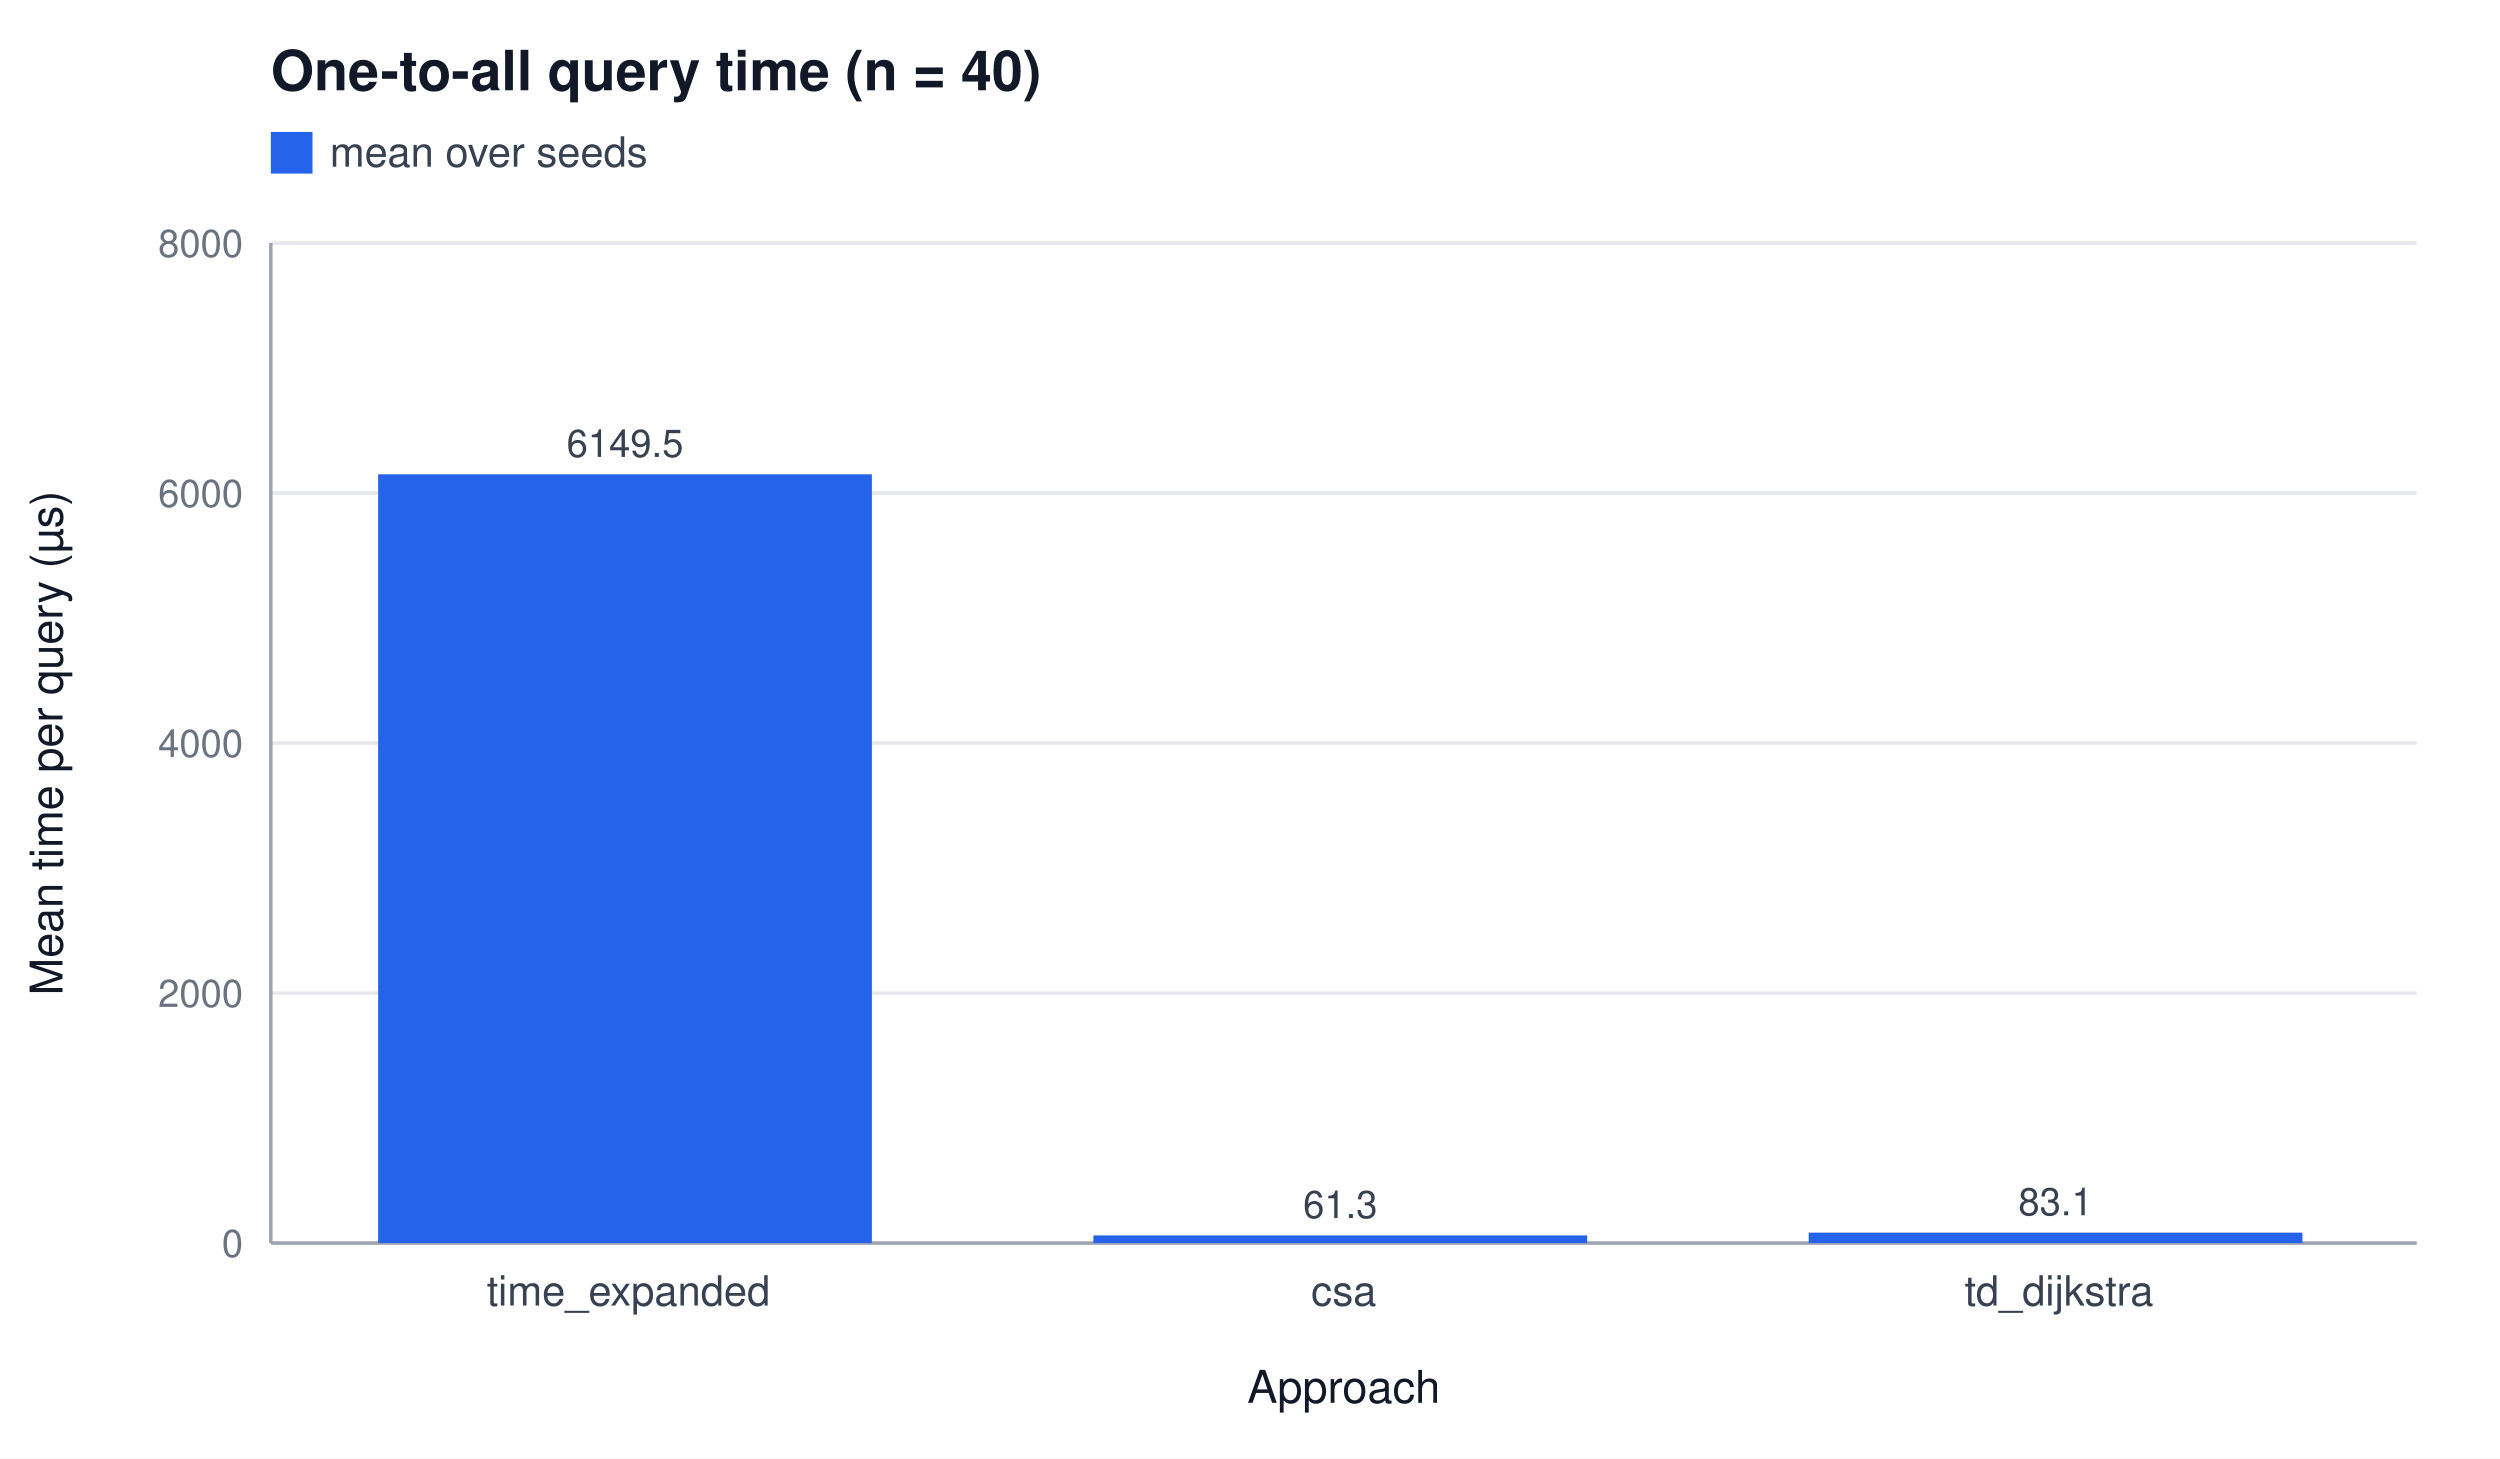
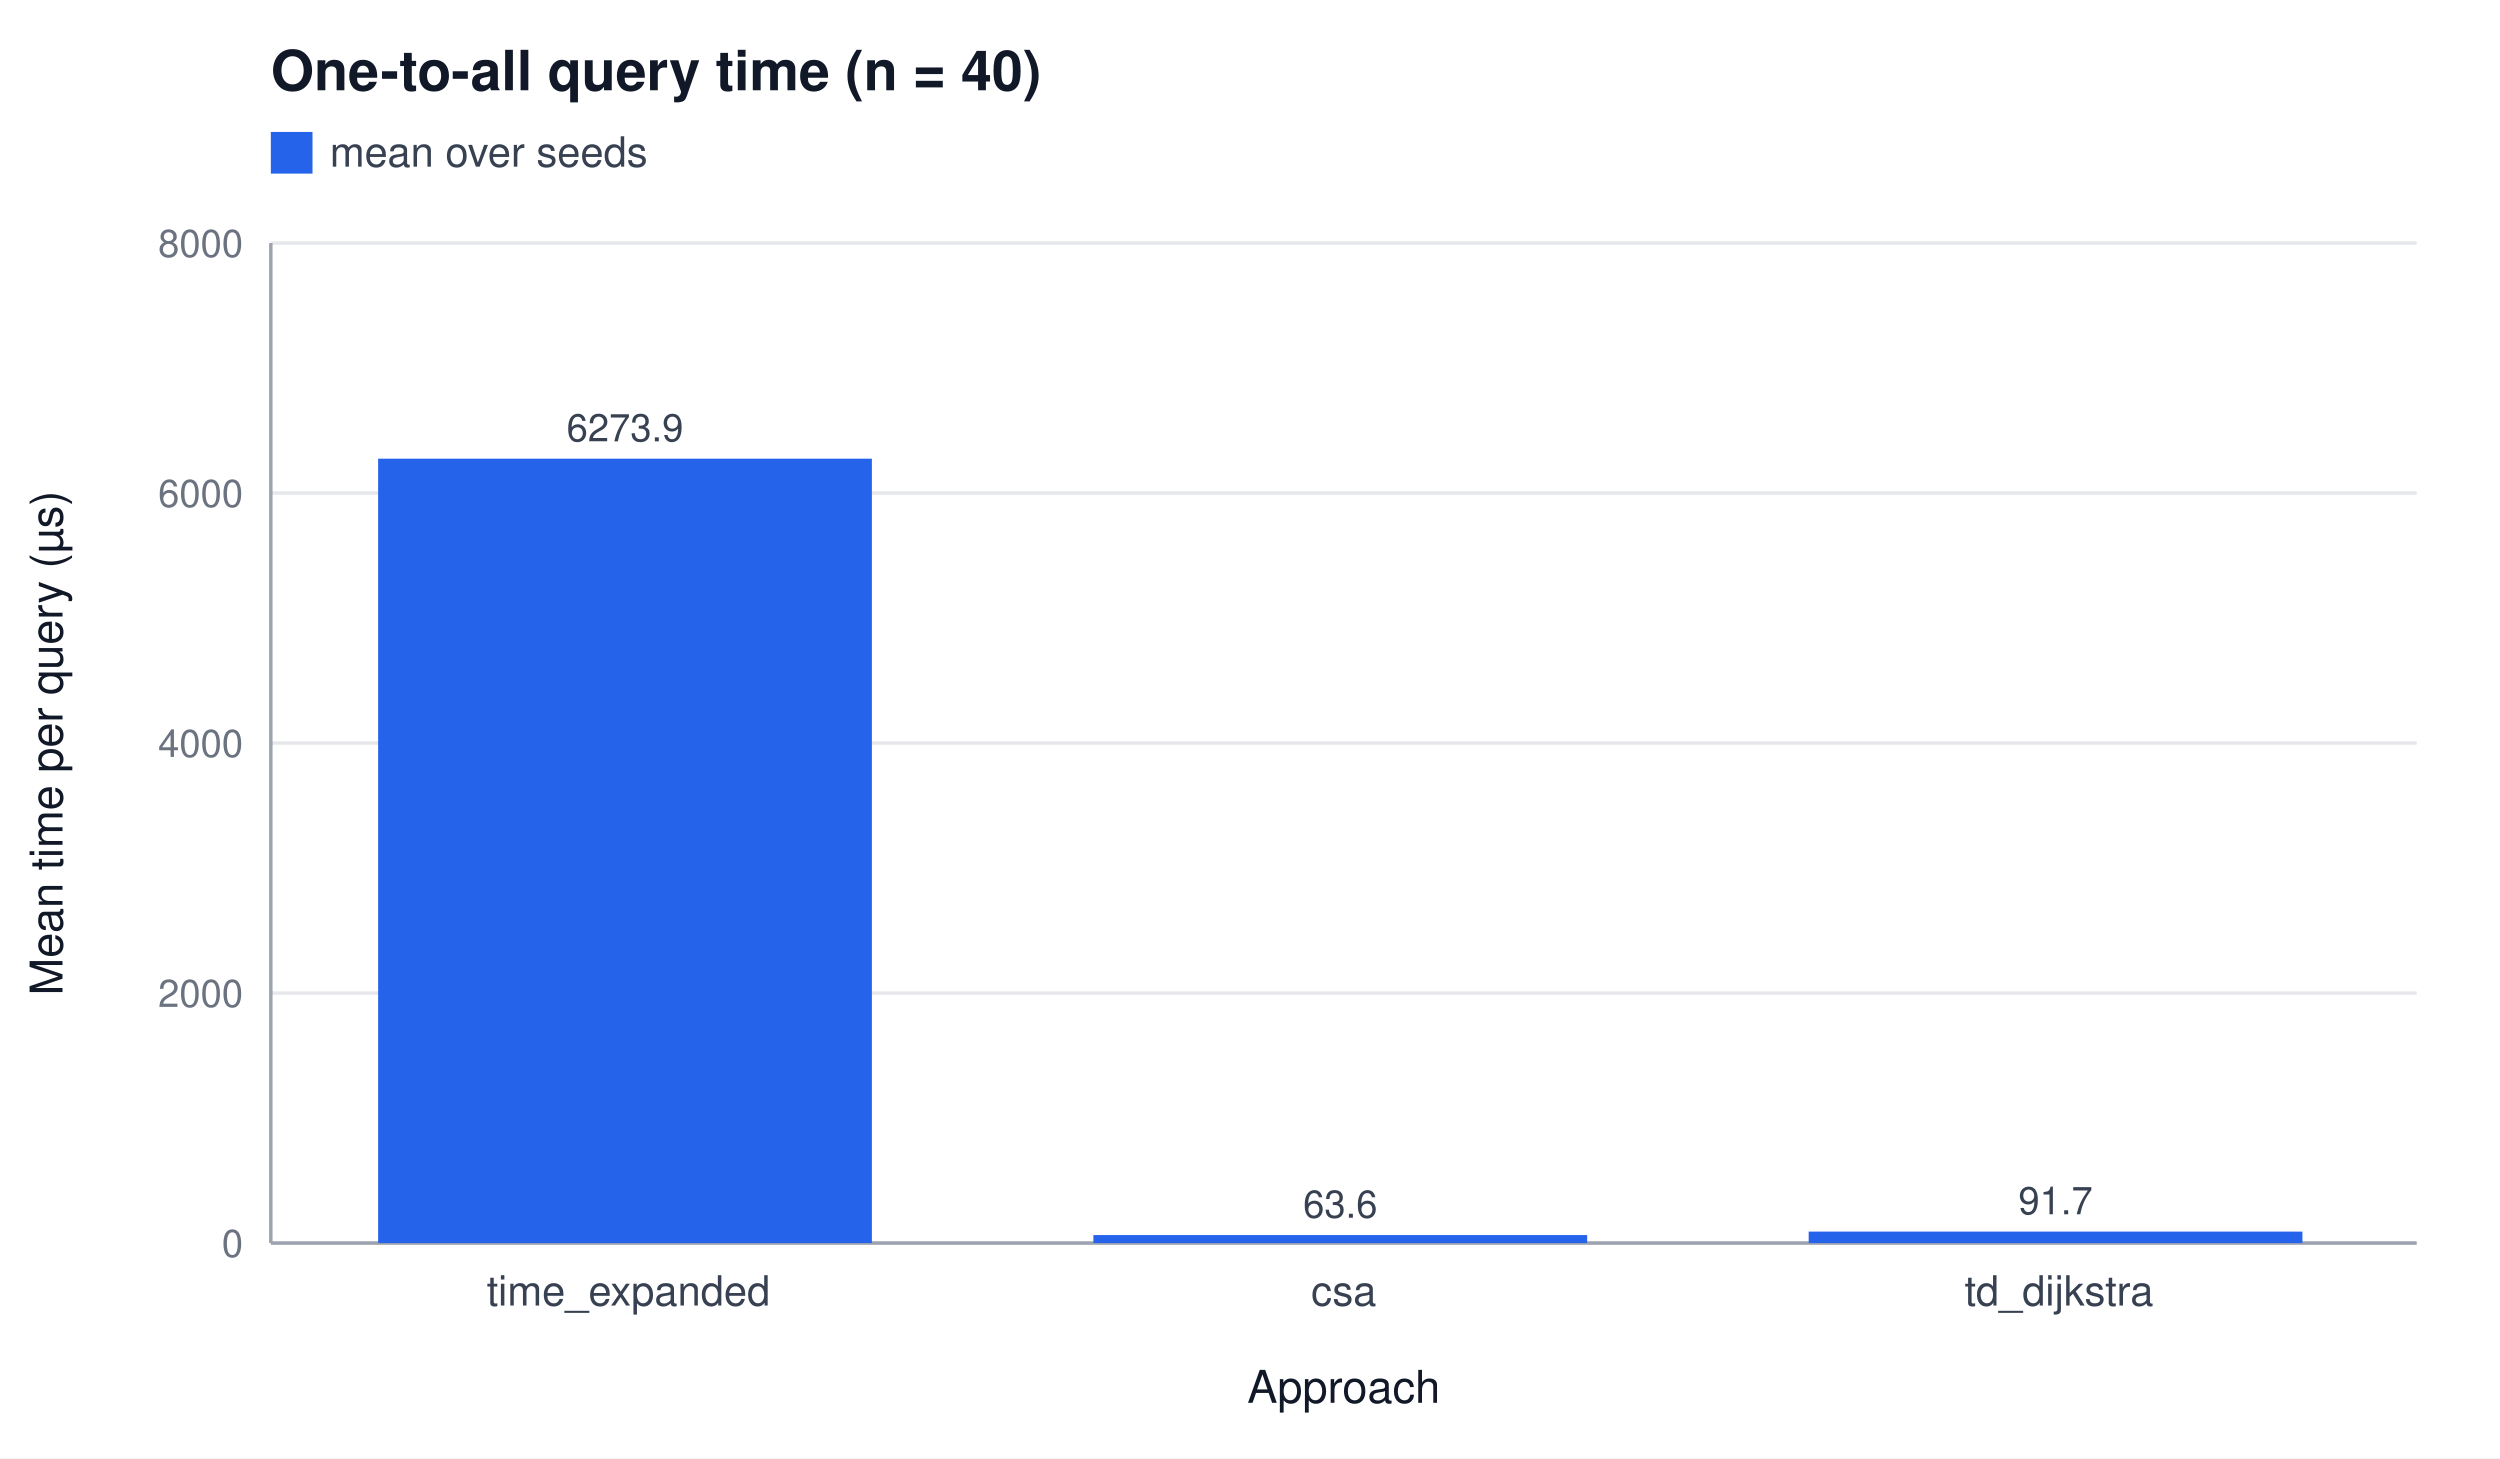
<svg xmlns="http://www.w3.org/2000/svg" width="720" height="420" viewBox="0 0 720 420" font-family="Helvetica, Arial, sans-serif">
  <rect width="100%" height="100%" fill="#ffffff" />
  <text x="78" y="26" font-size="16" font-weight="bold" fill="#111827">One-to-all query time (n = 40)</text>
  <rect x="78.0" y="38" width="12" height="12" fill="#2563eb" />
  <text x="95.0" y="48" font-size="12" fill="#374151">mean over seeds</text>
  <line x1="78" x2="696" y1="358.0" y2="358.0" stroke="#e5e7eb" />
  <text x="70" y="362.0" text-anchor="end" font-size="11" fill="#6b7280">0</text>
  <line x1="78" x2="696" y1="286.0" y2="286.0" stroke="#e5e7eb" />
  <text x="70" y="290.0" text-anchor="end" font-size="11" fill="#6b7280">2000</text>
  <line x1="78" x2="696" y1="214.0" y2="214.0" stroke="#e5e7eb" />
  <text x="70" y="218.0" text-anchor="end" font-size="11" fill="#6b7280">4000</text>
  <line x1="78" x2="696" y1="142.0" y2="142.0" stroke="#e5e7eb" />
  <text x="70" y="146.0" text-anchor="end" font-size="11" fill="#6b7280">6000</text>
  <line x1="78" x2="696" y1="70.0" y2="70.0" stroke="#e5e7eb" />
  <text x="70" y="74.0" text-anchor="end" font-size="11" fill="#6b7280">8000</text>
  <line x1="78" x2="78" y1="70" y2="358" stroke="#9ca3af" />
  <line x1="78" x2="696" y1="358" y2="358" stroke="#9ca3af" />
  <text x="181.0" y="376" text-anchor="middle" font-size="12" fill="#374151">time_expanded</text>
  <text x="387.0" y="376" text-anchor="middle" font-size="12" fill="#374151">csa</text>
  <text x="593.0" y="376" text-anchor="middle" font-size="12" fill="#374151">td_dijkstra</text>
  <text x="387" y="404" text-anchor="middle" font-size="13" fill="#111827">Approach</text>
  <text transform="translate(18,214) rotate(-90)" text-anchor="middle" font-size="13" fill="#111827">Mean time per query (µs)</text>
-   <rect x="108.9" y="136.6" width="142.2" height="221.4" fill="#2563eb" />
-   <text x="180.0" y="131.6" text-anchor="middle" font-size="11" fill="#374151">6149.5</text>
-   <rect x="314.9" y="355.8" width="142.2" height="2.2" fill="#2563eb" />
-   <text x="386.0" y="350.8" text-anchor="middle" font-size="11" fill="#374151">61.3</text>
-   <rect x="520.9" y="355.0" width="142.2" height="3.0" fill="#2563eb" />
-   <text x="592.0" y="350.0" text-anchor="middle" font-size="11" fill="#374151">83.1</text>
+   <rect x="108.9" y="132.1" width="142.2" height="225.9" fill="#2563eb" />
+   <text x="180.0" y="127.1" text-anchor="middle" font-size="11" fill="#374151">6273.9</text>
+   <rect x="314.9" y="355.7" width="142.2" height="2.3" fill="#2563eb" />
+   <text x="386.0" y="350.7" text-anchor="middle" font-size="11" fill="#374151">63.6</text>
+   <rect x="520.9" y="354.7" width="142.2" height="3.3" fill="#2563eb" />
+   <text x="592.0" y="349.7" text-anchor="middle" font-size="11" fill="#374151">91.7</text>
</svg>
